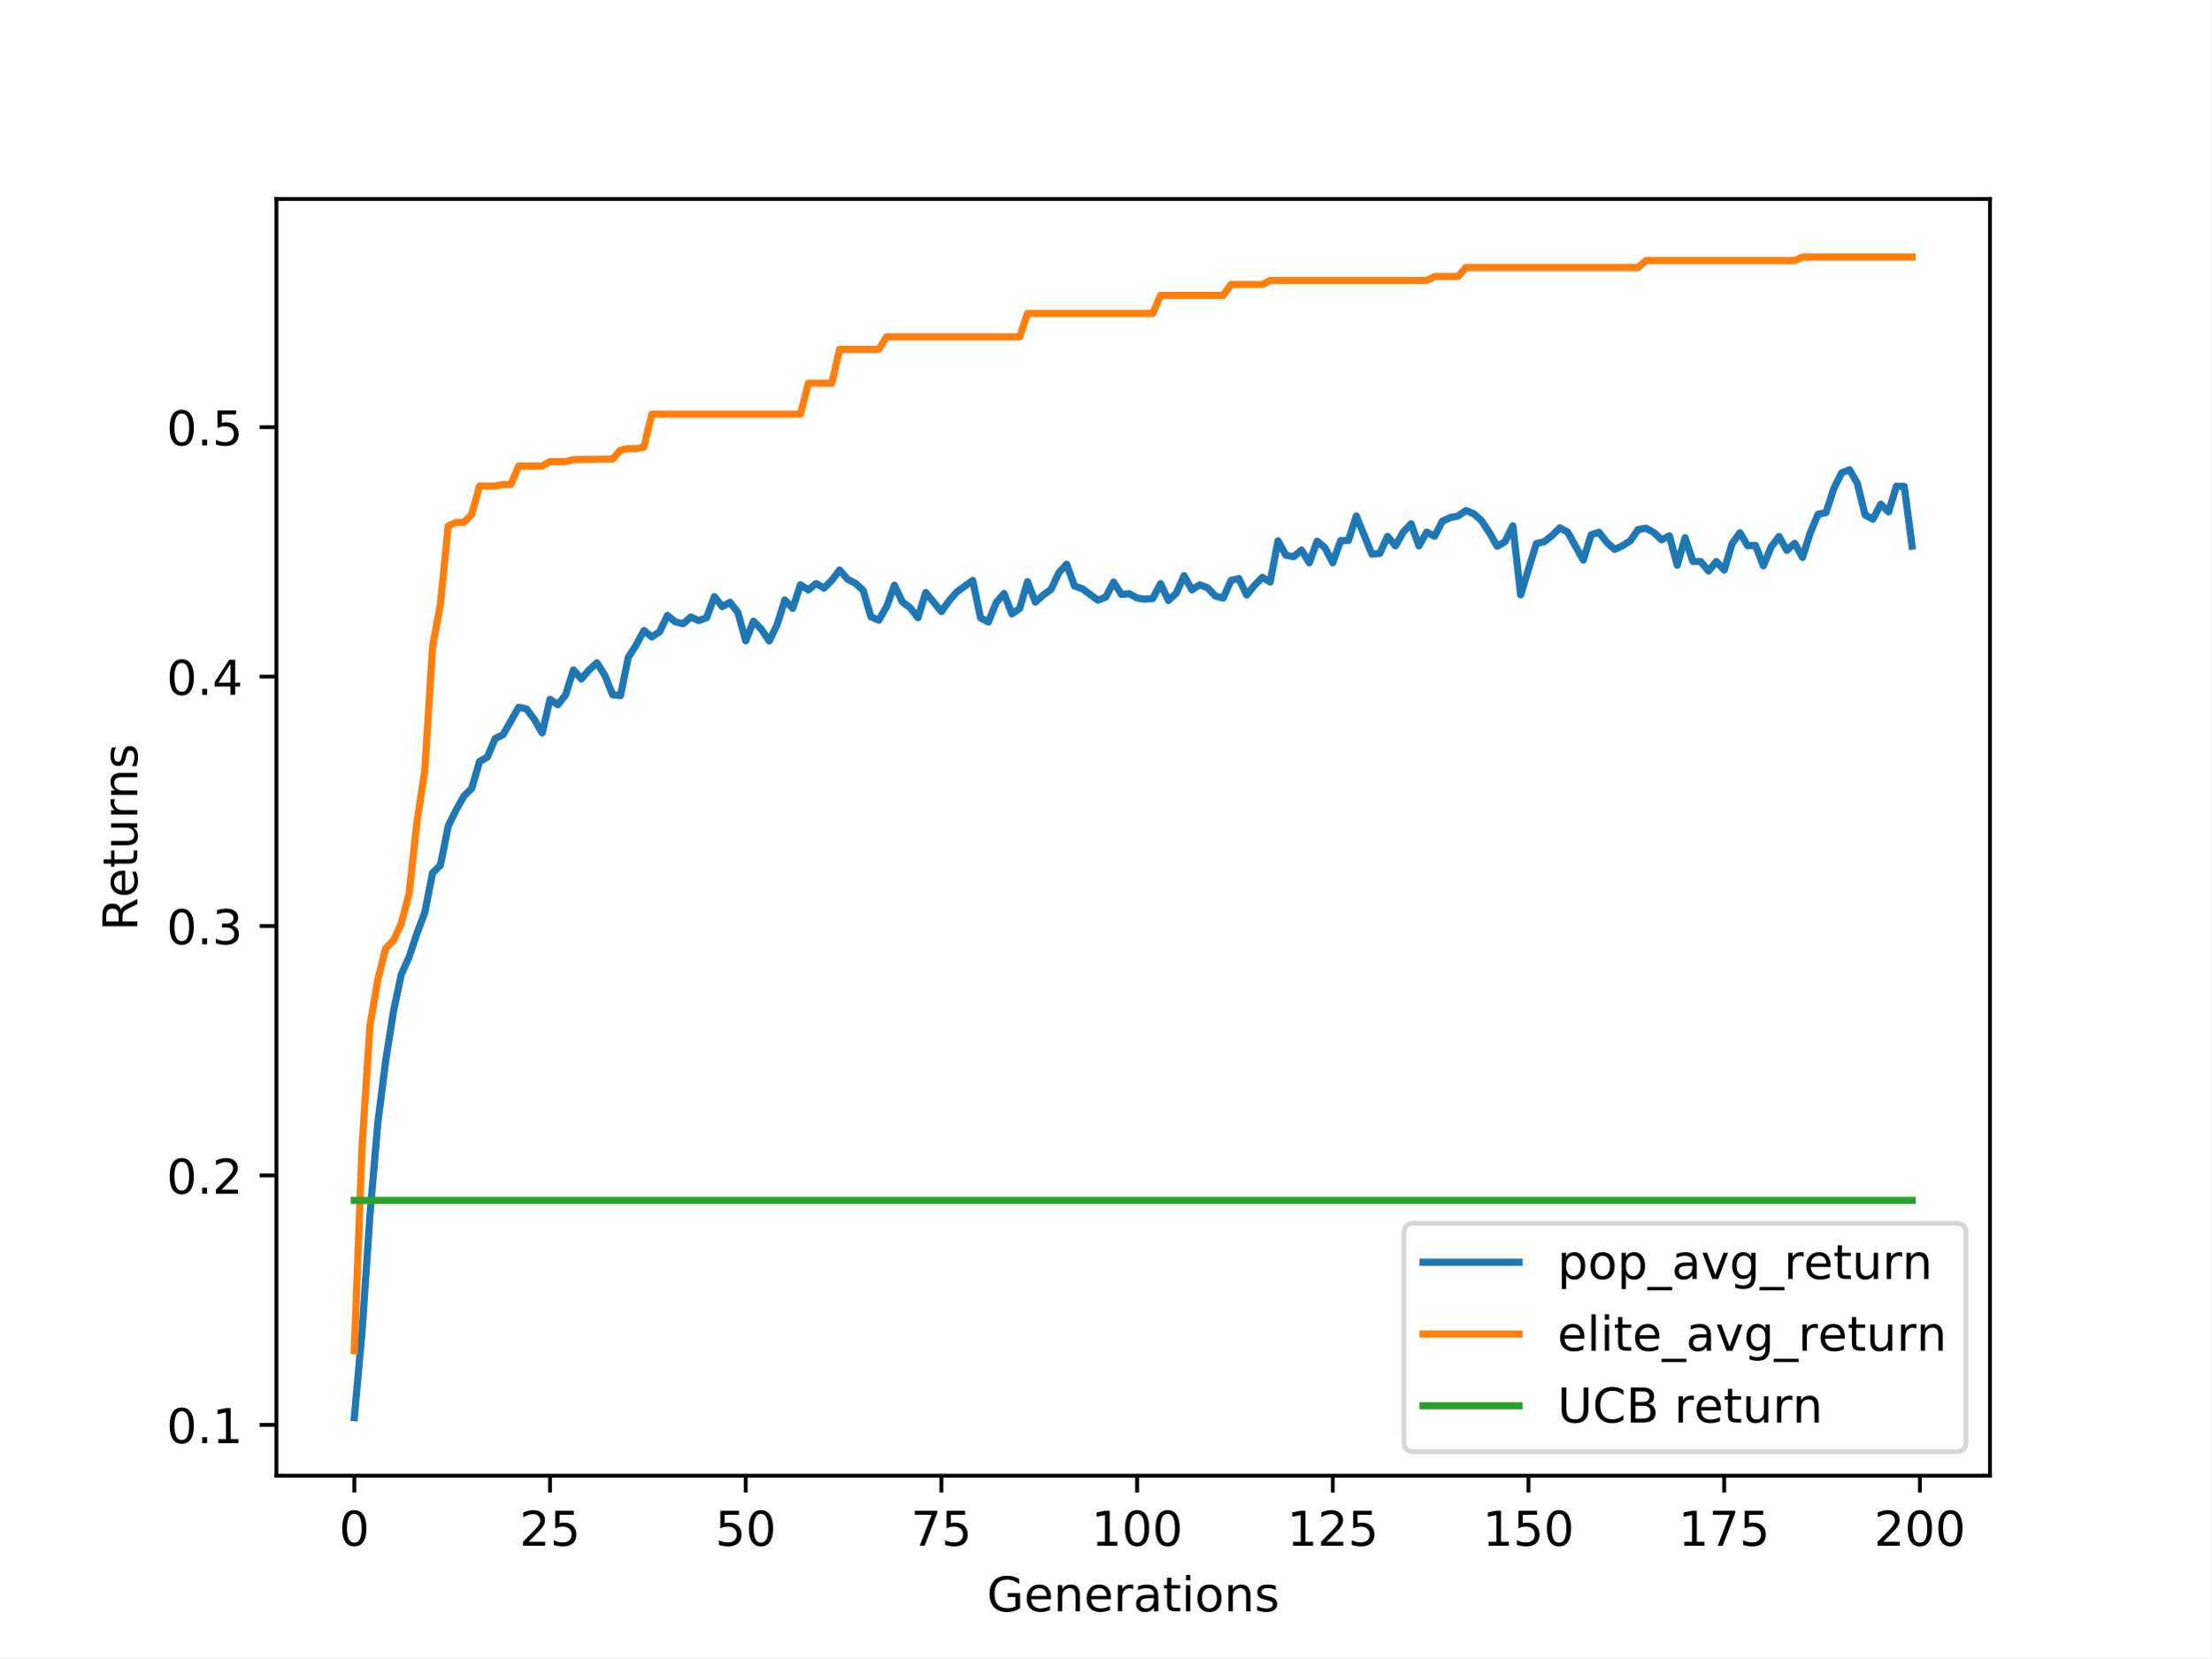
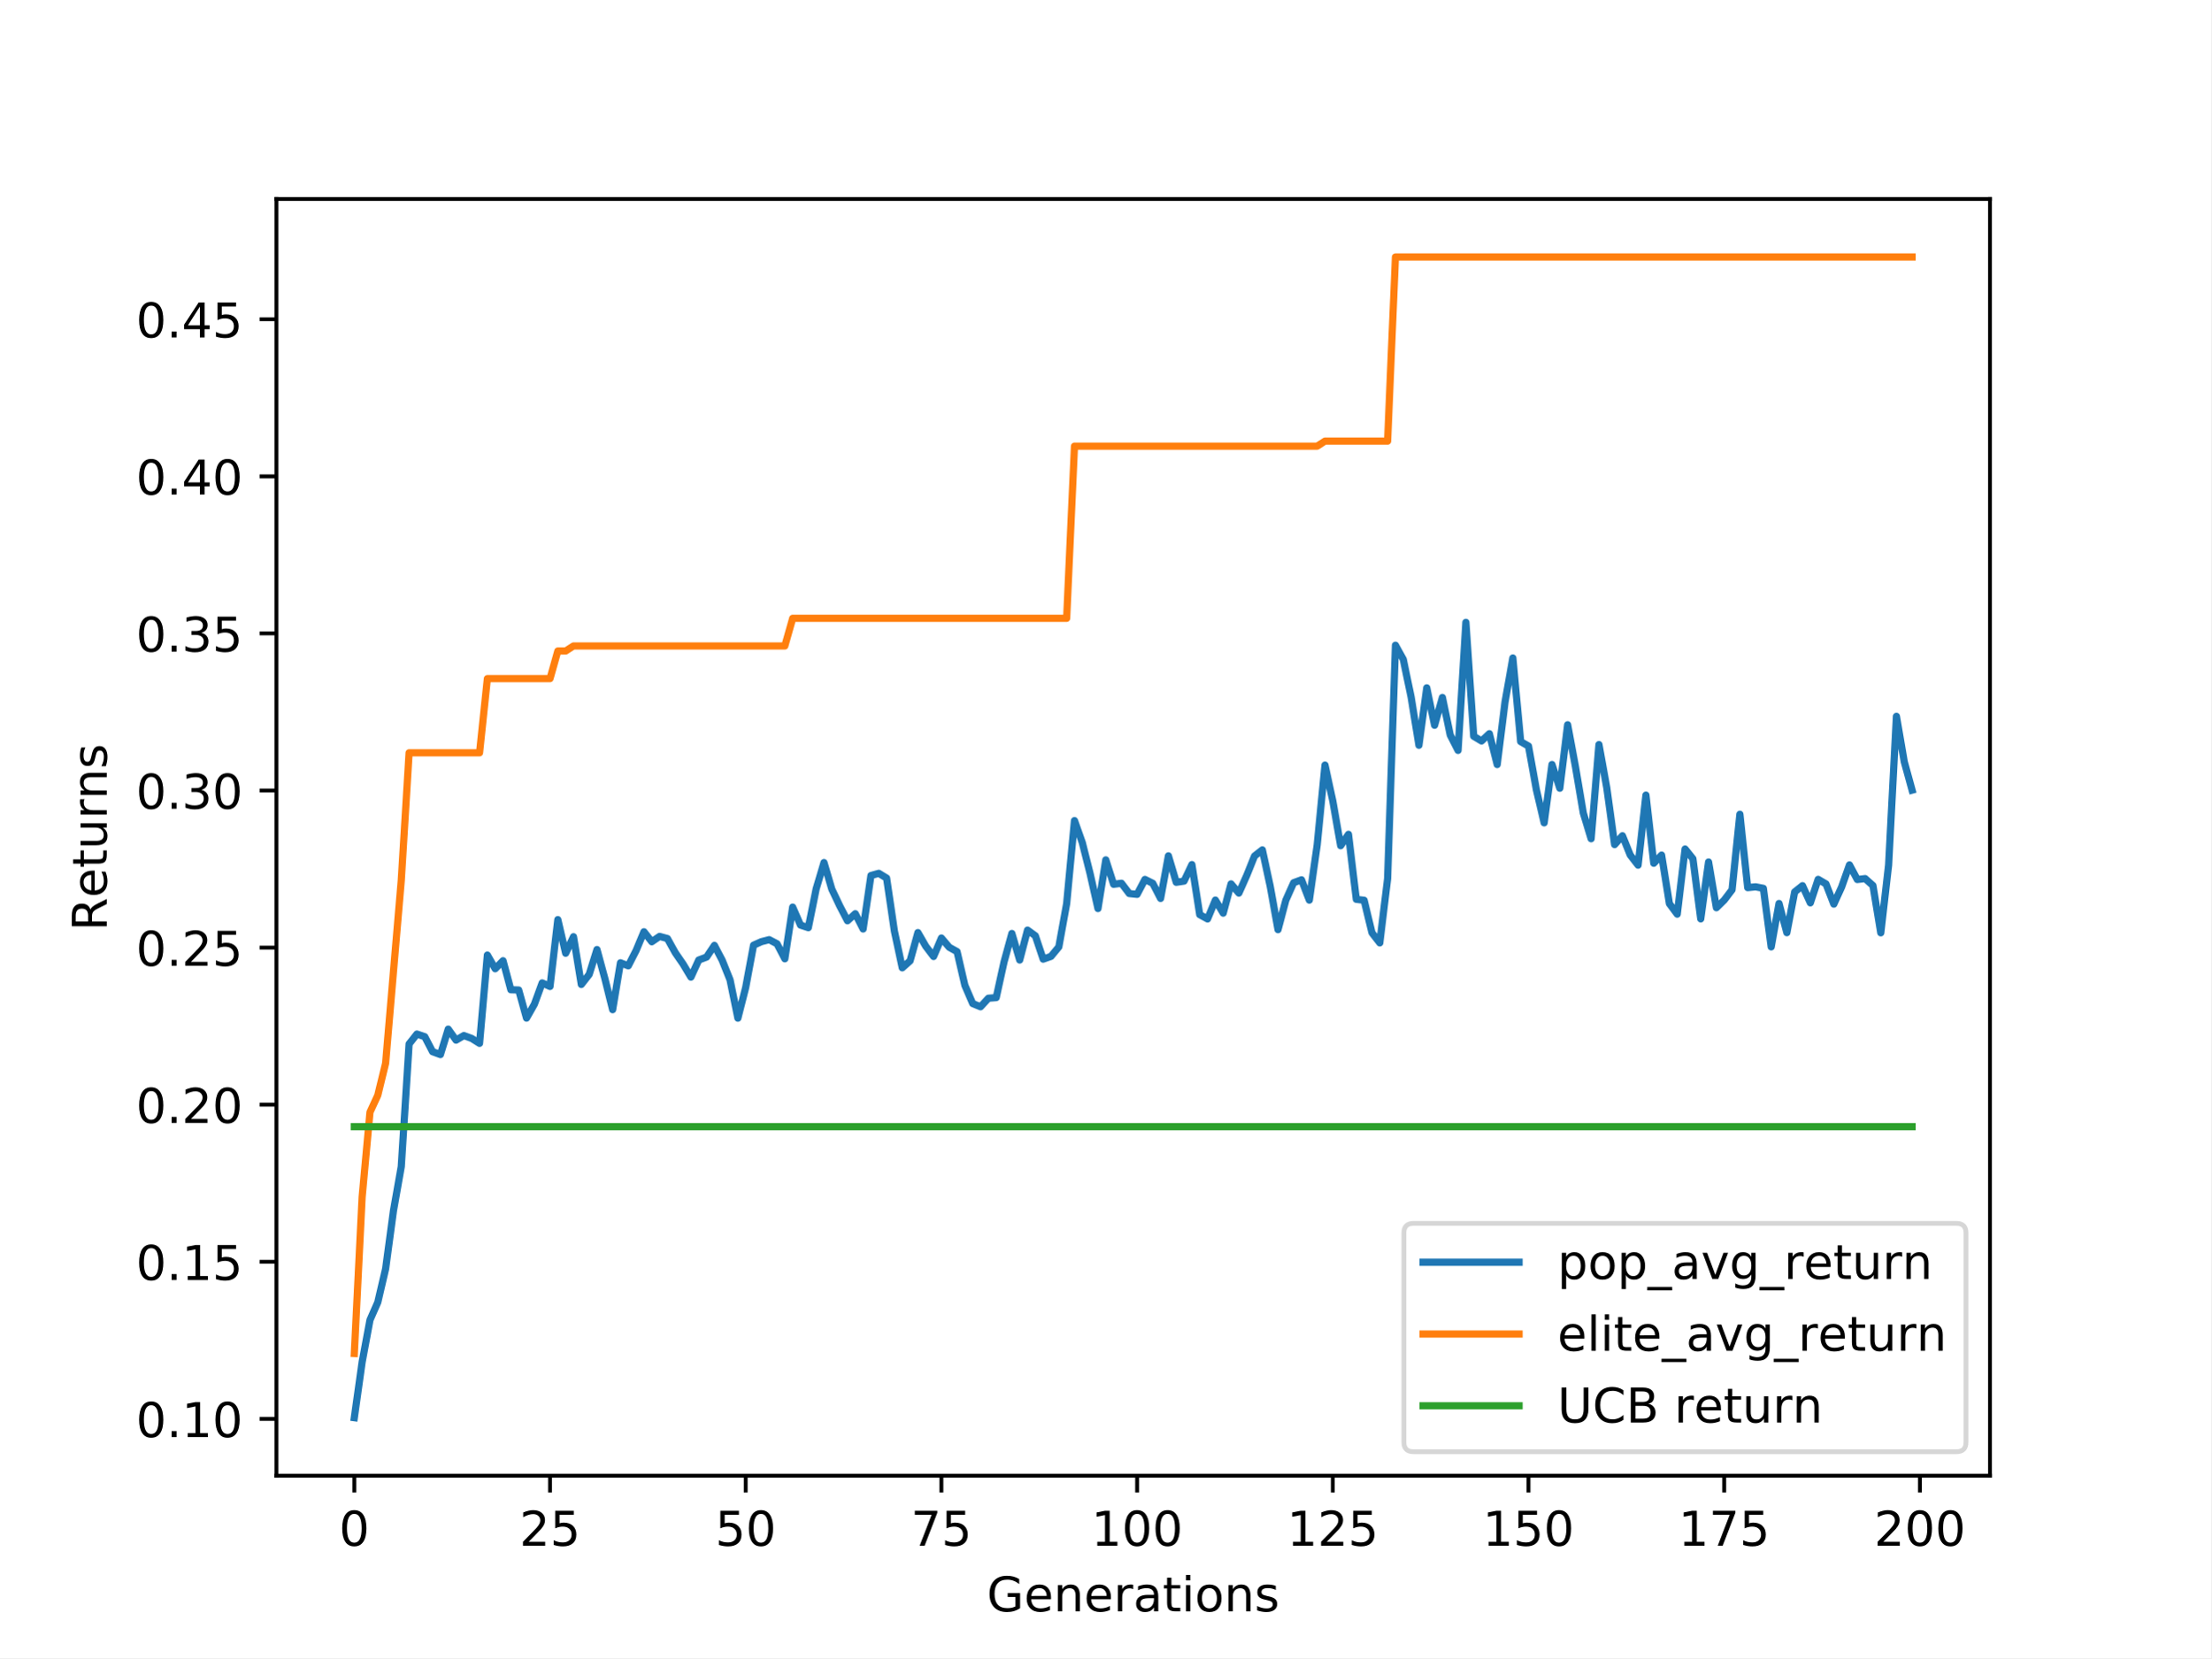
<svg xmlns="http://www.w3.org/2000/svg" xmlns:xlink="http://www.w3.org/1999/xlink" height="345.6pt" version="1.1" viewBox="0 0 460.8 345.6" width="460.8pt">
  <defs>
    <style type="text/css">
*{stroke-linecap:butt;stroke-linejoin:round;}
  </style>
  </defs>
  <g id="figure_1">
    <g id="patch_1">
      <path d="M 0 345.6  L 460.8 345.6  L 460.8 0  L 0 0  z " style="fill:#ffffff;" />
    </g>
    <g id="axes_1">
      <g id="patch_2">
        <path d="M 57.6 307.584  L 414.72 307.584  L 414.72 41.472  L 57.6 41.472  z " style="fill:#ffffff;" />
      </g>
      <g id="matplotlib.axis_1">
        <g id="xtick_1">
          <g id="line2d_1">
            <defs>
-               <path d="M 0 0  L 0 3.5  " id="m66d89c9455" style="stroke:#000000;stroke-width:0.8;" />
-             </defs>
-             <g>
-               <use style="stroke:#000000;stroke-width:0.8;" x="73.833" xlink:href="#m66d89c9455" y="307.584" />
+               <path d="M 0 0  L 0 3.5  " id="m786800f3d4" style="stroke:#000000;stroke-width:0.8;" />
+             </defs>
+             <g>
+               <use style="stroke:#000000;stroke-width:0.8;" x="73.833" xlink:href="#m786800f3d4" y="307.584" />
            </g>
          </g>
          <g id="text_1">
            <defs>
              <path d="M 31.781 66.406  Q 24.172 66.406 20.328 58.906  Q 16.5 51.422 16.5 36.375  Q 16.5 21.391 20.328 13.891  Q 24.172 6.391 31.781 6.391  Q 39.453 6.391 43.281 13.891  Q 47.125 21.391 47.125 36.375  Q 47.125 51.422 43.281 58.906  Q 39.453 66.406 31.781 66.406  z M 31.781 74.219  Q 44.047 74.219 50.516 64.516  Q 56.984 54.828 56.984 36.375  Q 56.984 17.969 50.516 8.266  Q 44.047 -1.422 31.781 -1.422  Q 19.531 -1.422 13.062 8.266  Q 6.594 17.969 6.594 36.375  Q 6.594 54.828 13.062 64.516  Q 19.531 74.219 31.781 74.219  z " id="DejaVuSans-48" />
            </defs>
            <g transform="translate(70.65148 322.1824)scale(0.1 -0.1)">
              <use xlink:href="#DejaVuSans-48" />
            </g>
          </g>
        </g>
        <g id="xtick_2">
          <g id="line2d_2">
            <g>
-               <use style="stroke:#000000;stroke-width:0.8;" x="114.618" xlink:href="#m66d89c9455" y="307.584" />
+               <use style="stroke:#000000;stroke-width:0.8;" x="114.618" xlink:href="#m786800f3d4" y="307.584" />
            </g>
          </g>
          <g id="text_2">
            <defs>
              <path d="M 19.188 8.297  L 53.609 8.297  L 53.609 0  L 7.328 0  L 7.328 8.297  Q 12.938 14.109 22.625 23.891  Q 32.328 33.688 34.812 36.531  Q 39.547 41.844 41.422 45.531  Q 43.312 49.219 43.312 52.781  Q 43.312 58.594 39.234 62.25  Q 35.156 65.922 28.609 65.922  Q 23.969 65.922 18.812 64.312  Q 13.672 62.703 7.812 59.422  L 7.812 69.391  Q 13.766 71.781 18.938 73  Q 24.125 74.219 28.422 74.219  Q 39.75 74.219 46.484 68.547  Q 53.219 62.891 53.219 53.422  Q 53.219 48.922 51.531 44.891  Q 49.859 40.875 45.406 35.406  Q 44.188 33.984 37.641 27.219  Q 31.109 20.453 19.188 8.297  z " id="DejaVuSans-50" />
              <path d="M 10.797 72.906  L 49.516 72.906  L 49.516 64.594  L 19.828 64.594  L 19.828 46.734  Q 21.969 47.469 24.109 47.828  Q 26.266 48.188 28.422 48.188  Q 40.625 48.188 47.75 41.5  Q 54.891 34.812 54.891 23.391  Q 54.891 11.625 47.562 5.094  Q 40.234 -1.422 26.906 -1.422  Q 22.312 -1.422 17.547 -0.641  Q 12.797 0.141 7.719 1.703  L 7.719 11.625  Q 12.109 9.234 16.797 8.062  Q 21.484 6.891 26.703 6.891  Q 35.156 6.891 40.078 11.328  Q 45.016 15.766 45.016 23.391  Q 45.016 31 40.078 35.438  Q 35.156 39.891 26.703 39.891  Q 22.75 39.891 18.812 39.016  Q 14.891 38.141 10.797 36.281  z " id="DejaVuSans-53" />
            </defs>
            <g transform="translate(108.256 322.1824)scale(0.1 -0.1)">
              <use xlink:href="#DejaVuSans-50" />
              <use x="63.623" xlink:href="#DejaVuSans-53" />
            </g>
          </g>
        </g>
        <g id="xtick_3">
          <g id="line2d_3">
            <g>
-               <use style="stroke:#000000;stroke-width:0.8;" x="155.404" xlink:href="#m66d89c9455" y="307.584" />
+               <use style="stroke:#000000;stroke-width:0.8;" x="155.404" xlink:href="#m786800f3d4" y="307.584" />
            </g>
          </g>
          <g id="text_3">
            <g transform="translate(149.0417 322.1824)scale(0.1 -0.1)">
              <use xlink:href="#DejaVuSans-53" />
              <use x="63.623" xlink:href="#DejaVuSans-48" />
            </g>
          </g>
        </g>
        <g id="xtick_4">
          <g id="line2d_4">
            <g>
-               <use style="stroke:#000000;stroke-width:0.8;" x="196.19" xlink:href="#m66d89c9455" y="307.584" />
+               <use style="stroke:#000000;stroke-width:0.8;" x="196.19" xlink:href="#m786800f3d4" y="307.584" />
            </g>
          </g>
          <g id="text_4">
            <defs>
              <path d="M 8.203 72.906  L 55.078 72.906  L 55.078 68.703  L 28.609 0  L 18.312 0  L 43.219 64.594  L 8.203 64.594  z " id="DejaVuSans-55" />
            </defs>
            <g transform="translate(189.8275 322.1824)scale(0.1 -0.1)">
              <use xlink:href="#DejaVuSans-55" />
              <use x="63.623" xlink:href="#DejaVuSans-53" />
            </g>
          </g>
        </g>
        <g id="xtick_5">
          <g id="line2d_5">
            <g>
-               <use style="stroke:#000000;stroke-width:0.8;" x="236.976" xlink:href="#m66d89c9455" y="307.584" />
+               <use style="stroke:#000000;stroke-width:0.8;" x="236.976" xlink:href="#m786800f3d4" y="307.584" />
            </g>
          </g>
          <g id="text_5">
            <defs>
              <path d="M 12.406 8.297  L 28.516 8.297  L 28.516 63.922  L 10.984 60.406  L 10.984 69.391  L 28.422 72.906  L 38.281 72.906  L 38.281 8.297  L 54.391 8.297  L 54.391 0  L 12.406 0  z " id="DejaVuSans-49" />
            </defs>
            <g transform="translate(227.432 322.1824)scale(0.1 -0.1)">
              <use xlink:href="#DejaVuSans-49" />
              <use x="63.623" xlink:href="#DejaVuSans-48" />
              <use x="127.246" xlink:href="#DejaVuSans-48" />
            </g>
          </g>
        </g>
        <g id="xtick_6">
          <g id="line2d_6">
            <g>
-               <use style="stroke:#000000;stroke-width:0.8;" x="277.761" xlink:href="#m66d89c9455" y="307.584" />
+               <use style="stroke:#000000;stroke-width:0.8;" x="277.761" xlink:href="#m786800f3d4" y="307.584" />
            </g>
          </g>
          <g id="text_6">
            <g transform="translate(268.2177 322.1824)scale(0.1 -0.1)">
              <use xlink:href="#DejaVuSans-49" />
              <use x="63.623" xlink:href="#DejaVuSans-50" />
              <use x="127.246" xlink:href="#DejaVuSans-53" />
            </g>
          </g>
        </g>
        <g id="xtick_7">
          <g id="line2d_7">
            <g>
-               <use style="stroke:#000000;stroke-width:0.8;" x="318.547" xlink:href="#m66d89c9455" y="307.584" />
+               <use style="stroke:#000000;stroke-width:0.8;" x="318.547" xlink:href="#m786800f3d4" y="307.584" />
            </g>
          </g>
          <g id="text_7">
            <g transform="translate(309.0035 322.1824)scale(0.1 -0.1)">
              <use xlink:href="#DejaVuSans-49" />
              <use x="63.623" xlink:href="#DejaVuSans-53" />
              <use x="127.246" xlink:href="#DejaVuSans-48" />
            </g>
          </g>
        </g>
        <g id="xtick_8">
          <g id="line2d_8">
            <g>
-               <use style="stroke:#000000;stroke-width:0.8;" x="359.333" xlink:href="#m66d89c9455" y="307.584" />
+               <use style="stroke:#000000;stroke-width:0.8;" x="359.333" xlink:href="#m786800f3d4" y="307.584" />
            </g>
          </g>
          <g id="text_8">
            <g transform="translate(349.7892 322.1824)scale(0.1 -0.1)">
              <use xlink:href="#DejaVuSans-49" />
              <use x="63.623" xlink:href="#DejaVuSans-55" />
              <use x="127.246" xlink:href="#DejaVuSans-53" />
            </g>
          </g>
        </g>
        <g id="xtick_9">
          <g id="line2d_9">
            <g>
-               <use style="stroke:#000000;stroke-width:0.8;" x="400.119" xlink:href="#m66d89c9455" y="307.584" />
+               <use style="stroke:#000000;stroke-width:0.8;" x="400.119" xlink:href="#m786800f3d4" y="307.584" />
            </g>
          </g>
          <g id="text_9">
            <g transform="translate(390.575 322.1824)scale(0.1 -0.1)">
              <use xlink:href="#DejaVuSans-50" />
              <use x="63.623" xlink:href="#DejaVuSans-48" />
              <use x="127.246" xlink:href="#DejaVuSans-48" />
            </g>
          </g>
        </g>
        <g id="text_10">
          <defs>
            <path d="M 59.516 10.406  L 59.516 29.984  L 43.406 29.984  L 43.406 38.094  L 69.281 38.094  L 69.281 6.781  Q 63.578 2.734 56.688 0.656  Q 49.812 -1.422 42 -1.422  Q 24.906 -1.422 15.25 8.562  Q 5.609 18.562 5.609 36.375  Q 5.609 54.25 15.25 64.234  Q 24.906 74.219 42 74.219  Q 49.125 74.219 55.547 72.453  Q 61.969 70.703 67.391 67.281  L 67.391 56.781  Q 61.922 61.422 55.766 63.766  Q 49.609 66.109 42.828 66.109  Q 29.438 66.109 22.719 58.641  Q 16.016 51.172 16.016 36.375  Q 16.016 21.625 22.719 14.156  Q 29.438 6.688 42.828 6.688  Q 48.047 6.688 52.141 7.594  Q 56.25 8.5 59.516 10.406  z " id="DejaVuSans-71" />
            <path d="M 56.203 29.594  L 56.203 25.203  L 14.891 25.203  Q 15.484 15.922 20.484 11.062  Q 25.484 6.203 34.422 6.203  Q 39.594 6.203 44.453 7.469  Q 49.312 8.734 54.109 11.281  L 54.109 2.781  Q 49.266 0.734 44.188 -0.344  Q 39.109 -1.422 33.891 -1.422  Q 20.797 -1.422 13.156 6.188  Q 5.516 13.812 5.516 26.812  Q 5.516 40.234 12.766 48.109  Q 20.016 56 32.328 56  Q 43.359 56 49.781 48.891  Q 56.203 41.797 56.203 29.594  z M 47.219 32.234  Q 47.125 39.594 43.094 43.984  Q 39.062 48.391 32.422 48.391  Q 24.906 48.391 20.391 44.141  Q 15.875 39.891 15.188 32.172  z " id="DejaVuSans-101" />
            <path d="M 54.891 33.016  L 54.891 0  L 45.906 0  L 45.906 32.719  Q 45.906 40.484 42.875 44.328  Q 39.844 48.188 33.797 48.188  Q 26.516 48.188 22.312 43.547  Q 18.109 38.922 18.109 30.906  L 18.109 0  L 9.078 0  L 9.078 54.688  L 18.109 54.688  L 18.109 46.188  Q 21.344 51.125 25.703 53.562  Q 30.078 56 35.797 56  Q 45.219 56 50.047 50.172  Q 54.891 44.344 54.891 33.016  z " id="DejaVuSans-110" />
            <path d="M 41.109 46.297  Q 39.594 47.172 37.812 47.578  Q 36.031 48 33.891 48  Q 26.266 48 22.188 43.047  Q 18.109 38.094 18.109 28.812  L 18.109 0  L 9.078 0  L 9.078 54.688  L 18.109 54.688  L 18.109 46.188  Q 20.953 51.172 25.484 53.578  Q 30.031 56 36.531 56  Q 37.453 56 38.578 55.875  Q 39.703 55.766 41.062 55.516  z " id="DejaVuSans-114" />
            <path d="M 34.281 27.484  Q 23.391 27.484 19.188 25  Q 14.984 22.516 14.984 16.5  Q 14.984 11.719 18.141 8.906  Q 21.297 6.109 26.703 6.109  Q 34.188 6.109 38.703 11.406  Q 43.219 16.703 43.219 25.484  L 43.219 27.484  z M 52.203 31.203  L 52.203 0  L 43.219 0  L 43.219 8.297  Q 40.141 3.328 35.547 0.953  Q 30.953 -1.422 24.312 -1.422  Q 15.922 -1.422 10.953 3.297  Q 6 8.016 6 15.922  Q 6 25.141 12.172 29.828  Q 18.359 34.516 30.609 34.516  L 43.219 34.516  L 43.219 35.406  Q 43.219 41.609 39.141 45  Q 35.062 48.391 27.688 48.391  Q 23 48.391 18.547 47.266  Q 14.109 46.141 10.016 43.891  L 10.016 52.203  Q 14.938 54.109 19.578 55.047  Q 24.219 56 28.609 56  Q 40.484 56 46.344 49.844  Q 52.203 43.703 52.203 31.203  z " id="DejaVuSans-97" />
            <path d="M 18.312 70.219  L 18.312 54.688  L 36.812 54.688  L 36.812 47.703  L 18.312 47.703  L 18.312 18.016  Q 18.312 11.328 20.141 9.422  Q 21.969 7.516 27.594 7.516  L 36.812 7.516  L 36.812 0  L 27.594 0  Q 17.188 0 13.234 3.875  Q 9.281 7.766 9.281 18.016  L 9.281 47.703  L 2.688 47.703  L 2.688 54.688  L 9.281 54.688  L 9.281 70.219  z " id="DejaVuSans-116" />
            <path d="M 9.422 54.688  L 18.406 54.688  L 18.406 0  L 9.422 0  z M 9.422 75.984  L 18.406 75.984  L 18.406 64.594  L 9.422 64.594  z " id="DejaVuSans-105" />
            <path d="M 30.609 48.391  Q 23.391 48.391 19.188 42.75  Q 14.984 37.109 14.984 27.297  Q 14.984 17.484 19.156 11.844  Q 23.344 6.203 30.609 6.203  Q 37.797 6.203 41.984 11.859  Q 46.188 17.531 46.188 27.297  Q 46.188 37.016 41.984 42.703  Q 37.797 48.391 30.609 48.391  z M 30.609 56  Q 42.328 56 49.016 48.375  Q 55.719 40.766 55.719 27.297  Q 55.719 13.875 49.016 6.219  Q 42.328 -1.422 30.609 -1.422  Q 18.844 -1.422 12.172 6.219  Q 5.516 13.875 5.516 27.297  Q 5.516 40.766 12.172 48.375  Q 18.844 56 30.609 56  z " id="DejaVuSans-111" />
            <path d="M 44.281 53.078  L 44.281 44.578  Q 40.484 46.531 36.375 47.5  Q 32.281 48.484 27.875 48.484  Q 21.188 48.484 17.844 46.438  Q 14.5 44.391 14.5 40.281  Q 14.5 37.156 16.891 35.375  Q 19.281 33.594 26.516 31.984  L 29.594 31.297  Q 39.156 29.25 43.188 25.516  Q 47.219 21.781 47.219 15.094  Q 47.219 7.469 41.188 3.016  Q 35.156 -1.422 24.609 -1.422  Q 20.219 -1.422 15.453 -0.562  Q 10.688 0.297 5.422 2  L 5.422 11.281  Q 10.406 8.688 15.234 7.391  Q 20.062 6.109 24.812 6.109  Q 31.156 6.109 34.562 8.281  Q 37.984 10.453 37.984 14.406  Q 37.984 18.062 35.516 20.016  Q 33.062 21.969 24.703 23.781  L 21.578 24.516  Q 13.234 26.266 9.516 29.906  Q 5.812 33.547 5.812 39.891  Q 5.812 47.609 11.281 51.797  Q 16.75 56 26.812 56  Q 31.781 56 36.172 55.266  Q 40.578 54.547 44.281 53.078  z " id="DejaVuSans-115" />
          </defs>
          <g transform="translate(205.6623 335.8606)scale(0.1 -0.1)">
            <use xlink:href="#DejaVuSans-71" />
            <use x="77.49" xlink:href="#DejaVuSans-101" />
            <use x="139.014" xlink:href="#DejaVuSans-110" />
            <use x="202.393" xlink:href="#DejaVuSans-101" />
            <use x="263.916" xlink:href="#DejaVuSans-114" />
            <use x="305.029" xlink:href="#DejaVuSans-97" />
            <use x="366.309" xlink:href="#DejaVuSans-116" />
            <use x="405.518" xlink:href="#DejaVuSans-105" />
            <use x="433.301" xlink:href="#DejaVuSans-111" />
            <use x="494.482" xlink:href="#DejaVuSans-110" />
            <use x="557.861" xlink:href="#DejaVuSans-115" />
          </g>
        </g>
      </g>
      <g id="matplotlib.axis_2">
        <g id="ytick_1">
          <g id="line2d_10">
            <defs>
-               <path d="M 0 0  L -3.5 0  " id="m2e82ee53d0" style="stroke:#000000;stroke-width:0.8;" />
-             </defs>
-             <g>
-               <use style="stroke:#000000;stroke-width:0.8;" x="57.6" xlink:href="#m2e82ee53d0" y="296.996" />
+               <path d="M 0 0  L -3.5 0  " id="m4f3cba0ed1" style="stroke:#000000;stroke-width:0.8;" />
+             </defs>
+             <g>
+               <use style="stroke:#000000;stroke-width:0.8;" x="57.6" xlink:href="#m4f3cba0ed1" y="295.737" />
            </g>
          </g>
          <g id="text_11">
            <defs>
              <path d="M 10.688 12.406  L 21 12.406  L 21 0  L 10.688 0  z " id="DejaVuSans-46" />
            </defs>
-             <g transform="translate(34.69687 300.795)scale(0.1 -0.1)">
+             <g transform="translate(28.33438 299.5361)scale(0.1 -0.1)">
              <use xlink:href="#DejaVuSans-48" />
              <use x="63.623" xlink:href="#DejaVuSans-46" />
              <use x="95.41" xlink:href="#DejaVuSans-49" />
+               <use x="159.033" xlink:href="#DejaVuSans-48" />
            </g>
          </g>
        </g>
        <g id="ytick_2">
          <g id="line2d_11">
            <g>
-               <use style="stroke:#000000;stroke-width:0.8;" x="57.6" xlink:href="#m2e82ee53d0" y="245.004" />
+               <use style="stroke:#000000;stroke-width:0.8;" x="57.6" xlink:href="#m4f3cba0ed1" y="262.994" />
            </g>
          </g>
          <g id="text_12">
-             <g transform="translate(34.69687 248.8027)scale(0.1 -0.1)">
-               <use xlink:href="#DejaVuSans-48" />
-               <use x="63.623" xlink:href="#DejaVuSans-46" />
-               <use x="95.41" xlink:href="#DejaVuSans-50" />
+             <g transform="translate(28.33438 266.7928)scale(0.1 -0.1)">
+               <use xlink:href="#DejaVuSans-48" />
+               <use x="63.623" xlink:href="#DejaVuSans-46" />
+               <use x="95.41" xlink:href="#DejaVuSans-49" />
+               <use x="159.033" xlink:href="#DejaVuSans-53" />
            </g>
          </g>
        </g>
        <g id="ytick_3">
          <g id="line2d_12">
            <g>
-               <use style="stroke:#000000;stroke-width:0.8;" x="57.6" xlink:href="#m2e82ee53d0" y="193.011" />
+               <use style="stroke:#000000;stroke-width:0.8;" x="57.6" xlink:href="#m4f3cba0ed1" y="230.25" />
            </g>
          </g>
          <g id="text_13">
-             <defs>
-               <path d="M 40.578 39.312  Q 47.656 37.797 51.625 33  Q 55.609 28.219 55.609 21.188  Q 55.609 10.406 48.188 4.484  Q 40.766 -1.422 27.094 -1.422  Q 22.516 -1.422 17.656 -0.516  Q 12.797 0.391 7.625 2.203  L 7.625 11.719  Q 11.719 9.328 16.594 8.109  Q 21.484 6.891 26.812 6.891  Q 36.078 6.891 40.938 10.547  Q 45.797 14.203 45.797 21.188  Q 45.797 27.641 41.281 31.266  Q 36.766 34.906 28.719 34.906  L 20.219 34.906  L 20.219 43.016  L 29.109 43.016  Q 36.375 43.016 40.234 45.922  Q 44.094 48.828 44.094 54.297  Q 44.094 59.906 40.109 62.906  Q 36.141 65.922 28.719 65.922  Q 24.656 65.922 20.016 65.031  Q 15.375 64.156 9.812 62.312  L 9.812 71.094  Q 15.438 72.656 20.344 73.438  Q 25.25 74.219 29.594 74.219  Q 40.828 74.219 47.359 69.109  Q 53.906 64.016 53.906 55.328  Q 53.906 49.266 50.438 45.094  Q 46.969 40.922 40.578 39.312  z " id="DejaVuSans-51" />
-             </defs>
-             <g transform="translate(34.69687 196.8105)scale(0.1 -0.1)">
-               <use xlink:href="#DejaVuSans-48" />
-               <use x="63.623" xlink:href="#DejaVuSans-46" />
-               <use x="95.41" xlink:href="#DejaVuSans-51" />
+             <g transform="translate(28.33438 234.0496)scale(0.1 -0.1)">
+               <use xlink:href="#DejaVuSans-48" />
+               <use x="63.623" xlink:href="#DejaVuSans-46" />
+               <use x="95.41" xlink:href="#DejaVuSans-50" />
+               <use x="159.033" xlink:href="#DejaVuSans-48" />
            </g>
          </g>
        </g>
        <g id="ytick_4">
          <g id="line2d_13">
            <g>
-               <use style="stroke:#000000;stroke-width:0.8;" x="57.6" xlink:href="#m2e82ee53d0" y="141.019" />
+               <use style="stroke:#000000;stroke-width:0.8;" x="57.6" xlink:href="#m4f3cba0ed1" y="197.507" />
            </g>
          </g>
          <g id="text_14">
-             <defs>
-               <path d="M 37.797 64.312  L 12.891 25.391  L 37.797 25.391  z M 35.203 72.906  L 47.609 72.906  L 47.609 25.391  L 58.016 25.391  L 58.016 17.188  L 47.609 17.188  L 47.609 0  L 37.797 0  L 37.797 17.188  L 4.891 17.188  L 4.891 26.703  z " id="DejaVuSans-52" />
-             </defs>
-             <g transform="translate(34.69687 144.8182)scale(0.1 -0.1)">
-               <use xlink:href="#DejaVuSans-48" />
-               <use x="63.623" xlink:href="#DejaVuSans-46" />
-               <use x="95.41" xlink:href="#DejaVuSans-52" />
+             <g transform="translate(28.33438 201.3064)scale(0.1 -0.1)">
+               <use xlink:href="#DejaVuSans-48" />
+               <use x="63.623" xlink:href="#DejaVuSans-46" />
+               <use x="95.41" xlink:href="#DejaVuSans-50" />
+               <use x="159.033" xlink:href="#DejaVuSans-53" />
            </g>
          </g>
        </g>
        <g id="ytick_5">
          <g id="line2d_14">
            <g>
-               <use style="stroke:#000000;stroke-width:0.8;" x="57.6" xlink:href="#m2e82ee53d0" y="89.027" />
+               <use style="stroke:#000000;stroke-width:0.8;" x="57.6" xlink:href="#m4f3cba0ed1" y="164.764" />
            </g>
          </g>
          <g id="text_15">
-             <g transform="translate(34.69687 92.82594)scale(0.1 -0.1)">
-               <use xlink:href="#DejaVuSans-48" />
-               <use x="63.623" xlink:href="#DejaVuSans-46" />
-               <use x="95.41" xlink:href="#DejaVuSans-53" />
-             </g>
-           </g>
-         </g>
-         <g id="text_16">
+             <defs>
+               <path d="M 40.578 39.312  Q 47.656 37.797 51.625 33  Q 55.609 28.219 55.609 21.188  Q 55.609 10.406 48.188 4.484  Q 40.766 -1.422 27.094 -1.422  Q 22.516 -1.422 17.656 -0.516  Q 12.797 0.391 7.625 2.203  L 7.625 11.719  Q 11.719 9.328 16.594 8.109  Q 21.484 6.891 26.812 6.891  Q 36.078 6.891 40.938 10.547  Q 45.797 14.203 45.797 21.188  Q 45.797 27.641 41.281 31.266  Q 36.766 34.906 28.719 34.906  L 20.219 34.906  L 20.219 43.016  L 29.109 43.016  Q 36.375 43.016 40.234 45.922  Q 44.094 48.828 44.094 54.297  Q 44.094 59.906 40.109 62.906  Q 36.141 65.922 28.719 65.922  Q 24.656 65.922 20.016 65.031  Q 15.375 64.156 9.812 62.312  L 9.812 71.094  Q 15.438 72.656 20.344 73.438  Q 25.25 74.219 29.594 74.219  Q 40.828 74.219 47.359 69.109  Q 53.906 64.016 53.906 55.328  Q 53.906 49.266 50.438 45.094  Q 46.969 40.922 40.578 39.312  z " id="DejaVuSans-51" />
+             </defs>
+             <g transform="translate(28.33438 168.5632)scale(0.1 -0.1)">
+               <use xlink:href="#DejaVuSans-48" />
+               <use x="63.623" xlink:href="#DejaVuSans-46" />
+               <use x="95.41" xlink:href="#DejaVuSans-51" />
+               <use x="159.033" xlink:href="#DejaVuSans-48" />
+             </g>
+           </g>
+         </g>
+         <g id="ytick_6">
+           <g id="line2d_15">
+             <g>
+               <use style="stroke:#000000;stroke-width:0.8;" x="57.6" xlink:href="#m4f3cba0ed1" y="132.021" />
+             </g>
+           </g>
+           <g id="text_16">
+             <g transform="translate(28.33438 135.82)scale(0.1 -0.1)">
+               <use xlink:href="#DejaVuSans-48" />
+               <use x="63.623" xlink:href="#DejaVuSans-46" />
+               <use x="95.41" xlink:href="#DejaVuSans-51" />
+               <use x="159.033" xlink:href="#DejaVuSans-53" />
+             </g>
+           </g>
+         </g>
+         <g id="ytick_7">
+           <g id="line2d_16">
+             <g>
+               <use style="stroke:#000000;stroke-width:0.8;" x="57.6" xlink:href="#m4f3cba0ed1" y="99.278" />
+             </g>
+           </g>
+           <g id="text_17">
+             <defs>
+               <path d="M 37.797 64.312  L 12.891 25.391  L 37.797 25.391  z M 35.203 72.906  L 47.609 72.906  L 47.609 25.391  L 58.016 25.391  L 58.016 17.188  L 47.609 17.188  L 47.609 0  L 37.797 0  L 37.797 17.188  L 4.891 17.188  L 4.891 26.703  z " id="DejaVuSans-52" />
+             </defs>
+             <g transform="translate(28.33438 103.0768)scale(0.1 -0.1)">
+               <use xlink:href="#DejaVuSans-48" />
+               <use x="63.623" xlink:href="#DejaVuSans-46" />
+               <use x="95.41" xlink:href="#DejaVuSans-52" />
+               <use x="159.033" xlink:href="#DejaVuSans-48" />
+             </g>
+           </g>
+         </g>
+         <g id="ytick_8">
+           <g id="line2d_17">
+             <g>
+               <use style="stroke:#000000;stroke-width:0.8;" x="57.6" xlink:href="#m4f3cba0ed1" y="66.534" />
+             </g>
+           </g>
+           <g id="text_18">
+             <g transform="translate(28.33438 70.33353)scale(0.1 -0.1)">
+               <use xlink:href="#DejaVuSans-48" />
+               <use x="63.623" xlink:href="#DejaVuSans-46" />
+               <use x="95.41" xlink:href="#DejaVuSans-52" />
+               <use x="159.033" xlink:href="#DejaVuSans-53" />
+             </g>
+           </g>
+         </g>
+         <g id="text_19">
          <defs>
            <path d="M 44.391 34.188  Q 47.562 33.109 50.562 29.594  Q 53.562 26.078 56.594 19.922  L 66.609 0  L 56 0  L 46.688 18.703  Q 43.062 26.031 39.672 28.422  Q 36.281 30.812 30.422 30.812  L 19.672 30.812  L 19.672 0  L 9.812 0  L 9.812 72.906  L 32.078 72.906  Q 44.578 72.906 50.734 67.672  Q 56.891 62.453 56.891 51.906  Q 56.891 45.016 53.688 40.469  Q 50.484 35.938 44.391 34.188  z M 19.672 64.797  L 19.672 38.922  L 32.078 38.922  Q 39.203 38.922 42.844 42.219  Q 46.484 45.516 46.484 51.906  Q 46.484 58.297 42.844 61.547  Q 39.203 64.797 32.078 64.797  z " id="DejaVuSans-82" />
            <path d="M 8.5 21.578  L 8.5 54.688  L 17.484 54.688  L 17.484 21.922  Q 17.484 14.156 20.5 10.266  Q 23.531 6.391 29.594 6.391  Q 36.859 6.391 41.078 11.031  Q 45.312 15.672 45.312 23.688  L 45.312 54.688  L 54.297 54.688  L 54.297 0  L 45.312 0  L 45.312 8.406  Q 42.047 3.422 37.719 1  Q 33.406 -1.422 27.688 -1.422  Q 18.266 -1.422 13.375 4.438  Q 8.5 10.297 8.5 21.578  z M 31.109 56  z " id="DejaVuSans-117" />
          </defs>
-           <g transform="translate(28.61719 194.0327)rotate(-90)scale(0.1 -0.1)">
+           <g transform="translate(22.25469 194.0327)rotate(-90)scale(0.1 -0.1)">
            <use xlink:href="#DejaVuSans-82" />
            <use x="69.42" xlink:href="#DejaVuSans-101" />
            <use x="130.943" xlink:href="#DejaVuSans-116" />
            <use x="170.152" xlink:href="#DejaVuSans-117" />
            <use x="233.531" xlink:href="#DejaVuSans-114" />
            <use x="274.629" xlink:href="#DejaVuSans-110" />
            <use x="338.008" xlink:href="#DejaVuSans-115" />
          </g>
        </g>
      </g>
-       <g id="line2d_15">
-         <path clip-path="url(#p38b784ce55)" d="M 73.833 295.488  L 75.464 277.384  L 77.096 253.197  L 78.727 234.106  L 80.358 221.17  L 81.99 210.824  L 83.621 203.098  L 85.253 199.479  L 86.884 194.55  L 88.516 190.204  L 90.147 181.926  L 91.778 180.356  L 93.41 172.183  L 95.041 168.845  L 96.673 165.944  L 98.304 164.322  L 99.936 158.748  L 101.567 157.792  L 103.198 153.934  L 104.83 153.144  L 108.093 147.414  L 109.724 147.768  L 111.356 149.951  L 112.987 152.769  L 114.618 145.761  L 116.25 146.884  L 117.881 144.825  L 119.513 139.626  L 121.144 141.508  L 122.776 139.626  L 124.407 138.149  L 126.038 140.738  L 127.67 144.804  L 129.301 144.991  L 130.933 137.016  L 132.564 134.458  L 134.196 131.432  L 135.827 132.763  L 137.458 131.681  L 139.09 128.281  L 140.721 129.601  L 142.353 129.997  L 143.984 128.603  L 145.616 129.342  L 147.247 128.749  L 148.879 124.35  L 150.51 126.43  L 152.141 125.536  L 153.773 127.657  L 155.404 133.563  L 157.036 129.466  L 158.667 131.161  L 160.299 133.594  L 161.93 130.277  L 163.561 125.037  L 165.193 126.794  L 166.824 121.886  L 168.456 122.957  L 170.087 121.626  L 171.719 122.572  L 173.35 120.95  L 174.981 118.808  L 176.613 120.711  L 178.244 121.563  L 179.876 123.03  L 181.507 128.582  L 183.139 129.258  L 184.77 126.451  L 186.401 121.979  L 188.033 125.442  L 189.664 126.659  L 191.296 128.749  L 192.927 123.498  L 196.19 127.47  L 197.821 125.182  L 199.453 123.331  L 202.716 120.981  L 204.347 128.78  L 205.979 129.633  L 207.61 125.629  L 209.241 123.695  L 210.873 127.948  L 212.504 126.825  L 214.136 121.231  L 215.767 125.504  L 217.399 124.038  L 219.03 122.884  L 220.661 119.369  L 222.293 117.602  L 223.924 122.146  L 225.556 122.707  L 228.819 125.099  L 230.45 124.433  L 232.081 121.314  L 233.713 123.903  L 235.344 123.747  L 236.976 124.652  L 238.607 124.881  L 240.239 124.745  L 241.87 121.647  L 243.501 125.151  L 245.133 123.654  L 246.764 119.983  L 248.396 122.936  L 250.027 121.886  L 251.659 122.52  L 253.29 124.225  L 254.921 124.652  L 256.553 120.96  L 258.184 120.596  L 259.816 124.007  L 261.447 122.011  L 263.079 120.336  L 264.71 121.304  L 266.341 112.725  L 267.973 115.72  L 269.604 116.032  L 271.236 114.649  L 272.867 117.311  L 274.499 112.808  L 276.13 114.181  L 277.761 117.3  L 279.393 112.683  L 281.024 112.652  L 282.656 107.536  L 285.919 115.522  L 287.55 115.345  L 289.181 111.799  L 290.813 113.775  L 292.444 110.874  L 294.076 109.169  L 295.707 113.775  L 297.339 110.905  L 298.97 111.779  L 300.601 108.638  L 302.233 107.869  L 303.864 107.546  L 305.496 106.413  L 307.127 107.078  L 308.759 108.524  L 310.39 111.009  L 312.021 113.848  L 313.653 112.902  L 315.284 109.574  L 316.916 123.986  L 320.179 113.286  L 321.81 112.922  L 323.441 111.633  L 325.073 110  L 326.704 110.915  L 329.967 116.739  L 331.599 111.467  L 333.23 110.936  L 334.862 113.047  L 336.493 114.513  L 338.124 113.754  L 339.756 112.725  L 341.387 110.375  L 343.019 110.094  L 344.65 110.978  L 346.282 112.517  L 347.913 111.675  L 349.544 117.81  L 351.176 112.07  L 352.807 117.009  L 354.439 117.061  L 356.07 119.026  L 357.702 117.04  L 359.333 118.829  L 360.964 113.359  L 362.596 111.03  L 364.227 113.754  L 365.859 113.681  L 367.49 117.924  L 369.122 113.983  L 370.753 111.81  L 372.384 114.711  L 374.016 113.234  L 375.647 116.177  L 377.279 111.019  L 378.91 107.182  L 380.542 106.839  L 382.173 101.848  L 383.804 98.552  L 385.436 97.897  L 387.067 100.725  L 388.699 107.338  L 390.33 108.212  L 391.962 105.092  L 393.593 106.683  L 395.224 101.338  L 396.856 101.39  L 398.487 113.837  L 398.487 113.837  " style="fill:none;stroke:#1f77b4;stroke-linecap:square;stroke-width:1.5;" />
-       </g>
-       <g id="line2d_16">
-         <path clip-path="url(#p38b784ce55)" d="M 73.833 281.502  L 75.464 238.66  L 77.096 213.808  L 78.727 204.242  L 80.358 197.691  L 81.99 196.027  L 83.621 192.491  L 85.253 186.252  L 86.884 171.382  L 88.516 160.672  L 90.147 134.78  L 91.778 125.941  L 93.41 109.616  L 95.041 108.888  L 96.673 108.888  L 98.304 107.224  L 99.936 101.297  L 103.198 101.297  L 104.83 100.985  L 106.461 100.985  L 108.093 97.138  L 112.987 97.138  L 114.618 96.202  L 117.881 96.202  L 119.513 95.786  L 127.67 95.682  L 129.301 93.81  L 130.933 93.498  L 132.564 93.498  L 134.196 93.186  L 135.827 86.323  L 166.824 86.323  L 168.456 79.876  L 173.35 79.876  L 174.981 72.805  L 183.139 72.805  L 184.77 70.206  L 212.504 70.206  L 214.136 65.318  L 240.239 65.318  L 241.87 61.575  L 254.921 61.575  L 256.553 59.287  L 263.079 59.287  L 264.71 58.455  L 297.339 58.455  L 298.97 57.623  L 303.864 57.623  L 305.496 55.752  L 341.387 55.752  L 343.019 54.296  L 374.016 54.296  L 375.647 53.568  L 398.487 53.568  L 398.487 53.568  " style="fill:none;stroke:#ff7f0e;stroke-linecap:square;stroke-width:1.5;" />
-       </g>
-       <g id="line2d_17">
-         <path clip-path="url(#p38b784ce55)" d="M 73.833 250.203  L 398.487 250.203  L 398.487 250.203  " style="fill:none;stroke:#2ca02c;stroke-linecap:square;stroke-width:1.5;" />
+       <g id="line2d_18">
+         <path clip-path="url(#p3e3743e481)" d="M 73.833 295.488  L 75.464 283.897  L 77.096 275.135  L 78.727 271.428  L 80.358 264.461  L 81.99 252.372  L 83.621 243.151  L 85.253 217.598  L 86.884 215.529  L 88.516 216.079  L 90.147 219.209  L 91.778 219.812  L 93.41 214.507  L 95.041 216.799  L 96.673 215.843  L 98.304 216.446  L 99.936 217.467  L 101.567 199.066  L 103.198 201.921  L 104.83 200.245  L 106.461 206.295  L 108.093 206.348  L 109.724 212.202  L 111.356 209.321  L 112.987 204.868  L 114.618 205.614  L 116.25 191.679  L 117.881 198.686  L 119.513 195.241  L 121.144 205.195  L 122.776 203.113  L 124.407 197.913  L 126.038 203.912  L 127.67 210.447  L 129.301 200.677  L 130.933 201.305  L 132.564 198.11  L 134.196 194.207  L 135.827 196.289  L 137.458 195.176  L 139.09 195.621  L 140.721 198.568  L 142.353 200.939  L 143.984 203.663  L 145.616 200.1  L 147.247 199.485  L 148.879 197.049  L 150.51 200.166  L 152.141 204.239  L 153.773 212.215  L 155.404 205.798  L 157.036 197.009  L 158.667 196.276  L 160.299 195.857  L 161.93 196.708  L 163.561 199.839  L 165.193 189.073  L 166.824 192.818  L 168.456 193.355  L 170.087 185.274  L 171.719 179.787  L 173.35 185.327  L 174.981 188.771  L 176.613 191.915  L 178.244 190.448  L 179.876 193.63  L 181.507 182.485  L 183.139 182.026  L 184.77 183.022  L 186.401 194.115  L 188.033 201.725  L 189.664 200.271  L 191.296 194.377  L 192.927 197.219  L 194.559 199.367  L 196.19 195.516  L 197.821 197.442  L 199.453 198.345  L 201.084 205.392  L 202.716 209.177  L 204.347 209.845  L 205.979 208.064  L 207.61 207.933  L 209.241 200.506  L 210.873 194.56  L 212.504 200.1  L 214.136 193.866  L 215.767 195.045  L 217.399 199.917  L 219.03 199.341  L 220.661 197.363  L 222.293 188.339  L 223.924 171.038  L 225.556 175.648  L 227.187 182.131  L 228.819 189.374  L 230.45 179.223  L 232.081 184.318  L 233.713 184.096  L 235.344 186.244  L 236.976 186.414  L 238.607 183.297  L 240.239 184.109  L 241.87 187.265  L 243.501 178.385  L 245.133 183.899  L 246.764 183.65  L 248.396 180.206  L 250.027 190.644  L 251.659 191.535  L 253.29 187.606  L 254.921 190.33  L 256.553 184.227  L 258.184 186.152  L 259.816 182.485  L 261.447 178.424  L 263.079 177.141  L 264.71 184.698  L 266.341 193.774  L 267.973 187.619  L 269.604 183.978  L 271.236 183.375  L 272.867 187.619  L 274.499 176.146  L 276.13 159.46  L 277.761 166.964  L 279.393 176.276  L 281.024 173.893  L 282.656 187.448  L 284.287 187.645  L 285.919 194.416  L 287.55 196.525  L 289.181 183.126  L 290.813 134.483  L 292.444 137.43  L 294.076 145.262  L 295.707 155.334  L 297.339 143.363  L 298.97 151.169  L 300.601 145.367  L 302.233 153.199  L 303.864 156.408  L 305.496 129.716  L 307.127 153.461  L 308.759 154.443  L 310.39 152.924  L 312.021 159.355  L 313.653 146.336  L 315.284 137.142  L 316.916 154.574  L 318.547 155.504  L 320.179 164.568  L 321.81 171.509  L 323.441 159.342  L 325.073 164.292  L 326.704 151.064  L 328.336 159.826  L 329.967 169.453  L 331.599 174.823  L 333.23 155.19  L 334.862 164.214  L 336.493 176.041  L 338.124 174.194  L 339.756 178.228  L 341.387 180.324  L 343.019 165.72  L 344.65 179.931  L 346.282 178.228  L 347.913 188.352  L 349.544 190.539  L 351.176 176.958  L 352.807 178.988  L 354.439 191.522  L 356.07 179.669  L 357.702 189.204  L 359.333 187.606  L 360.964 185.458  L 362.596 169.715  L 364.227 185.012  L 365.859 184.842  L 367.49 185.156  L 369.122 197.363  L 370.753 188.313  L 372.384 194.403  L 374.016 185.903  L 375.647 184.606  L 377.279 188.182  L 378.91 183.284  L 380.542 184.24  L 382.173 188.444  L 383.804 184.868  L 385.436 180.271  L 387.067 183.323  L 388.699 183.126  L 390.33 184.58  L 391.962 194.429  L 393.593 180.31  L 395.224 149.309  L 396.856 158.779  L 398.487 164.685  L 398.487 164.685  " style="fill:none;stroke:#1f77b4;stroke-linecap:square;stroke-width:1.5;" />
+       </g>
+       <g id="line2d_19">
+         <path clip-path="url(#p3e3743e481)" d="M 73.833 282.116  L 75.464 249.503  L 77.096 231.822  L 78.727 228.286  L 80.358 221.606  L 83.621 183.493  L 85.253 156.906  L 99.936 156.906  L 101.567 141.451  L 114.618 141.451  L 116.25 135.688  L 117.881 135.688  L 119.513 134.64  L 163.561 134.64  L 165.193 128.877  L 222.293 128.877  L 223.924 92.991  L 274.499 92.991  L 276.13 91.943  L 289.181 91.943  L 290.813 53.568  L 398.487 53.568  L 398.487 53.568  " style="fill:none;stroke:#ff7f0e;stroke-linecap:square;stroke-width:1.5;" />
+       </g>
+       <g id="line2d_20">
+         <path clip-path="url(#p3e3743e481)" d="M 73.833 234.834  L 398.487 234.834  L 398.487 234.834  " style="fill:none;stroke:#2ca02c;stroke-linecap:square;stroke-width:1.5;" />
      </g>
      <g id="patch_3">
        <path d="M 57.6 307.584  L 57.6 41.472  " style="fill:none;stroke:#000000;stroke-linecap:square;stroke-linejoin:miter;stroke-width:0.8;" />
      </g>
      <g id="patch_4">
        <path d="M 414.72 307.584  L 414.72 41.472  " style="fill:none;stroke:#000000;stroke-linecap:square;stroke-linejoin:miter;stroke-width:0.8;" />
      </g>
      <g id="patch_5">
        <path d="M 57.6 307.584  L 414.72 307.584  " style="fill:none;stroke:#000000;stroke-linecap:square;stroke-linejoin:miter;stroke-width:0.8;" />
      </g>
      <g id="patch_6">
        <path d="M 57.6 41.472  L 414.72 41.472  " style="fill:none;stroke:#000000;stroke-linecap:square;stroke-linejoin:miter;stroke-width:0.8;" />
      </g>
      <g id="legend_1">
        <g id="patch_7">
          <path d="M 294.576 302.584  L 407.72 302.584  Q 409.72 302.584 409.72 300.584  L 409.72 256.993  Q 409.72 254.993 407.72 254.993  L 294.576 254.993  Q 292.576 254.993 292.576 256.993  L 292.576 300.584  Q 292.576 302.584 294.576 302.584  z " style="fill:#ffffff;opacity:0.8;stroke:#cccccc;stroke-linejoin:miter;" />
        </g>
-         <g id="line2d_18">
+         <g id="line2d_21">
          <path d="M 296.576 263.092  L 316.576 263.092  " style="fill:none;stroke:#1f77b4;stroke-linecap:square;stroke-width:1.5;" />
        </g>
-         <g id="line2d_19" />
-         <g id="text_17">
+         <g id="line2d_22" />
+         <g id="text_20">
          <defs>
            <path d="M 18.109 8.203  L 18.109 -20.797  L 9.078 -20.797  L 9.078 54.688  L 18.109 54.688  L 18.109 46.391  Q 20.953 51.266 25.266 53.625  Q 29.594 56 35.594 56  Q 45.562 56 51.781 48.094  Q 58.016 40.188 58.016 27.297  Q 58.016 14.406 51.781 6.484  Q 45.562 -1.422 35.594 -1.422  Q 29.594 -1.422 25.266 0.953  Q 20.953 3.328 18.109 8.203  z M 48.688 27.297  Q 48.688 37.203 44.609 42.844  Q 40.531 48.484 33.406 48.484  Q 26.266 48.484 22.188 42.844  Q 18.109 37.203 18.109 27.297  Q 18.109 17.391 22.188 11.75  Q 26.266 6.109 33.406 6.109  Q 40.531 6.109 44.609 11.75  Q 48.688 17.391 48.688 27.297  z " id="DejaVuSans-112" />
            <path d="M 50.984 -16.609  L 50.984 -23.578  L -0.984 -23.578  L -0.984 -16.609  z " id="DejaVuSans-95" />
            <path d="M 2.984 54.688  L 12.5 54.688  L 29.594 8.797  L 46.688 54.688  L 56.203 54.688  L 35.688 0  L 23.484 0  z " id="DejaVuSans-118" />
            <path d="M 45.406 27.984  Q 45.406 37.75 41.375 43.109  Q 37.359 48.484 30.078 48.484  Q 22.859 48.484 18.828 43.109  Q 14.797 37.75 14.797 27.984  Q 14.797 18.266 18.828 12.891  Q 22.859 7.516 30.078 7.516  Q 37.359 7.516 41.375 12.891  Q 45.406 18.266 45.406 27.984  z M 54.391 6.781  Q 54.391 -7.172 48.188 -13.984  Q 42 -20.797 29.203 -20.797  Q 24.469 -20.797 20.266 -20.094  Q 16.062 -19.391 12.109 -17.922  L 12.109 -9.188  Q 16.062 -11.328 19.922 -12.344  Q 23.781 -13.375 27.781 -13.375  Q 36.625 -13.375 41.016 -8.766  Q 45.406 -4.156 45.406 5.172  L 45.406 9.625  Q 42.625 4.781 38.281 2.391  Q 33.938 0 27.875 0  Q 17.828 0 11.672 7.656  Q 5.516 15.328 5.516 27.984  Q 5.516 40.672 11.672 48.328  Q 17.828 56 27.875 56  Q 33.938 56 38.281 53.609  Q 42.625 51.219 45.406 46.391  L 45.406 54.688  L 54.391 54.688  z " id="DejaVuSans-103" />
          </defs>
          <g transform="translate(324.5763 266.5918)scale(0.1 -0.1)">
            <use xlink:href="#DejaVuSans-112" />
            <use x="63.477" xlink:href="#DejaVuSans-111" />
            <use x="124.658" xlink:href="#DejaVuSans-112" />
            <use x="188.135" xlink:href="#DejaVuSans-95" />
            <use x="238.135" xlink:href="#DejaVuSans-97" />
            <use x="299.414" xlink:href="#DejaVuSans-118" />
            <use x="358.594" xlink:href="#DejaVuSans-103" />
            <use x="422.07" xlink:href="#DejaVuSans-95" />
            <use x="472.07" xlink:href="#DejaVuSans-114" />
            <use x="513.152" xlink:href="#DejaVuSans-101" />
            <use x="574.676" xlink:href="#DejaVuSans-116" />
            <use x="613.885" xlink:href="#DejaVuSans-117" />
            <use x="677.264" xlink:href="#DejaVuSans-114" />
            <use x="718.361" xlink:href="#DejaVuSans-110" />
          </g>
        </g>
-         <g id="line2d_20">
+         <g id="line2d_23">
          <path d="M 296.576 278.048  L 316.576 278.048  " style="fill:none;stroke:#ff7f0e;stroke-linecap:square;stroke-width:1.5;" />
        </g>
-         <g id="line2d_21" />
-         <g id="text_18">
+         <g id="line2d_24" />
+         <g id="text_21">
          <defs>
            <path d="M 9.422 75.984  L 18.406 75.984  L 18.406 0  L 9.422 0  z " id="DejaVuSans-108" />
          </defs>
          <g transform="translate(324.5763 281.5481)scale(0.1 -0.1)">
            <use xlink:href="#DejaVuSans-101" />
            <use x="61.523" xlink:href="#DejaVuSans-108" />
            <use x="89.307" xlink:href="#DejaVuSans-105" />
            <use x="117.09" xlink:href="#DejaVuSans-116" />
            <use x="156.299" xlink:href="#DejaVuSans-101" />
            <use x="217.822" xlink:href="#DejaVuSans-95" />
            <use x="267.822" xlink:href="#DejaVuSans-97" />
            <use x="329.102" xlink:href="#DejaVuSans-118" />
            <use x="388.281" xlink:href="#DejaVuSans-103" />
            <use x="451.758" xlink:href="#DejaVuSans-95" />
            <use x="501.758" xlink:href="#DejaVuSans-114" />
            <use x="542.84" xlink:href="#DejaVuSans-101" />
            <use x="604.363" xlink:href="#DejaVuSans-116" />
            <use x="643.572" xlink:href="#DejaVuSans-117" />
            <use x="706.951" xlink:href="#DejaVuSans-114" />
            <use x="748.049" xlink:href="#DejaVuSans-110" />
          </g>
        </g>
-         <g id="line2d_22">
+         <g id="line2d_25">
          <path d="M 296.576 293.004  L 316.576 293.004  " style="fill:none;stroke:#2ca02c;stroke-linecap:square;stroke-width:1.5;" />
        </g>
-         <g id="line2d_23" />
-         <g id="text_19">
+         <g id="line2d_26" />
+         <g id="text_22">
          <defs>
            <path d="M 8.688 72.906  L 18.609 72.906  L 18.609 28.609  Q 18.609 16.891 22.844 11.734  Q 27.094 6.594 36.625 6.594  Q 46.094 6.594 50.344 11.734  Q 54.594 16.891 54.594 28.609  L 54.594 72.906  L 64.5 72.906  L 64.5 27.391  Q 64.5 13.141 57.438 5.859  Q 50.391 -1.422 36.625 -1.422  Q 22.797 -1.422 15.734 5.859  Q 8.688 13.141 8.688 27.391  z " id="DejaVuSans-85" />
            <path d="M 64.406 67.281  L 64.406 56.891  Q 59.422 61.531 53.781 63.812  Q 48.141 66.109 41.797 66.109  Q 29.297 66.109 22.656 58.469  Q 16.016 50.828 16.016 36.375  Q 16.016 21.969 22.656 14.328  Q 29.297 6.688 41.797 6.688  Q 48.141 6.688 53.781 8.984  Q 59.422 11.281 64.406 15.922  L 64.406 5.609  Q 59.234 2.094 53.438 0.328  Q 47.656 -1.422 41.219 -1.422  Q 24.656 -1.422 15.125 8.703  Q 5.609 18.844 5.609 36.375  Q 5.609 53.953 15.125 64.078  Q 24.656 74.219 41.219 74.219  Q 47.75 74.219 53.531 72.484  Q 59.328 70.75 64.406 67.281  z " id="DejaVuSans-67" />
            <path d="M 19.672 34.812  L 19.672 8.109  L 35.5 8.109  Q 43.453 8.109 47.281 11.406  Q 51.125 14.703 51.125 21.484  Q 51.125 28.328 47.281 31.562  Q 43.453 34.812 35.5 34.812  z M 19.672 64.797  L 19.672 42.828  L 34.281 42.828  Q 41.5 42.828 45.031 45.531  Q 48.578 48.25 48.578 53.812  Q 48.578 59.328 45.031 62.062  Q 41.5 64.797 34.281 64.797  z M 9.812 72.906  L 35.016 72.906  Q 46.297 72.906 52.391 68.219  Q 58.5 63.531 58.5 54.891  Q 58.5 48.188 55.375 44.234  Q 52.25 40.281 46.188 39.312  Q 53.469 37.75 57.5 32.781  Q 61.531 27.828 61.531 20.406  Q 61.531 10.641 54.891 5.312  Q 48.25 0 35.984 0  L 9.812 0  z " id="DejaVuSans-66" />
            <path id="DejaVuSans-32" />
          </defs>
          <g transform="translate(324.5763 296.5043)scale(0.1 -0.1)">
            <use xlink:href="#DejaVuSans-85" />
            <use x="73.193" xlink:href="#DejaVuSans-67" />
            <use x="143.018" xlink:href="#DejaVuSans-66" />
            <use x="211.621" xlink:href="#DejaVuSans-32" />
            <use x="243.408" xlink:href="#DejaVuSans-114" />
            <use x="284.49" xlink:href="#DejaVuSans-101" />
            <use x="346.014" xlink:href="#DejaVuSans-116" />
            <use x="385.223" xlink:href="#DejaVuSans-117" />
            <use x="448.602" xlink:href="#DejaVuSans-114" />
            <use x="489.699" xlink:href="#DejaVuSans-110" />
          </g>
        </g>
      </g>
    </g>
  </g>
  <defs>
-     <clipPath id="p38b784ce55">
+     <clipPath id="p3e3743e481">
      <rect height="266.112" width="357.12" x="57.6" y="41.472" />
    </clipPath>
  </defs>
</svg>
